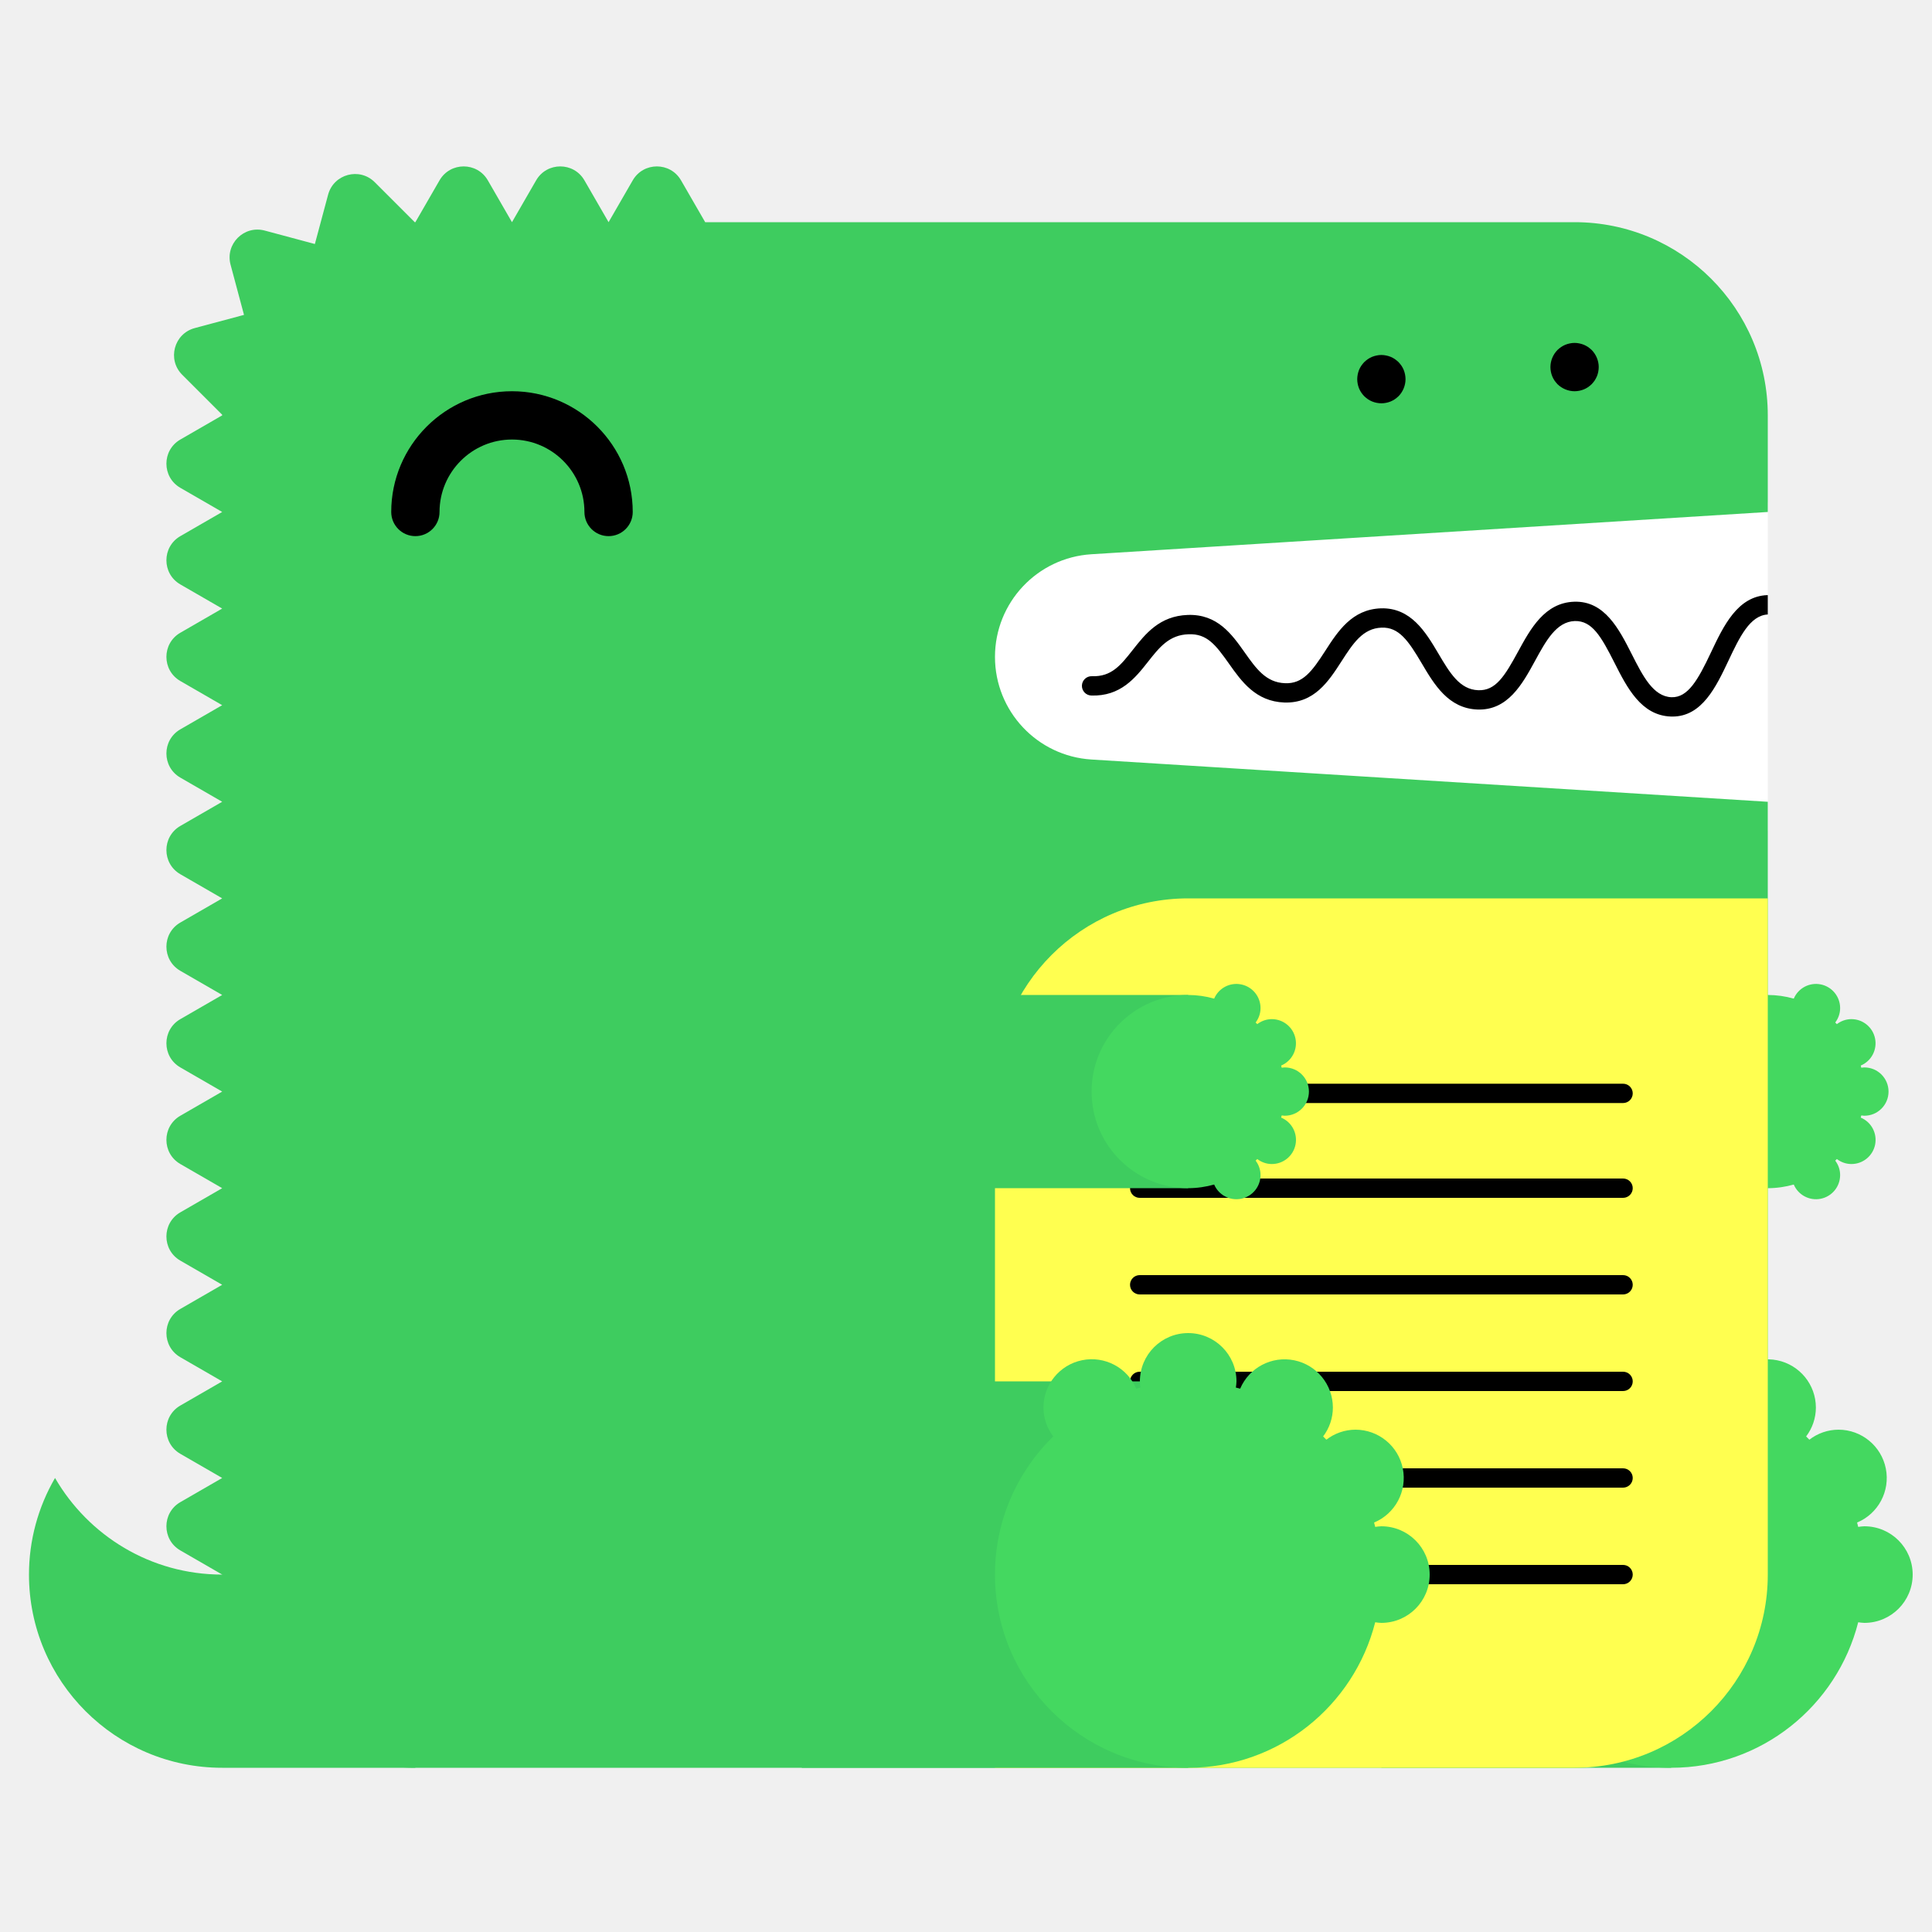
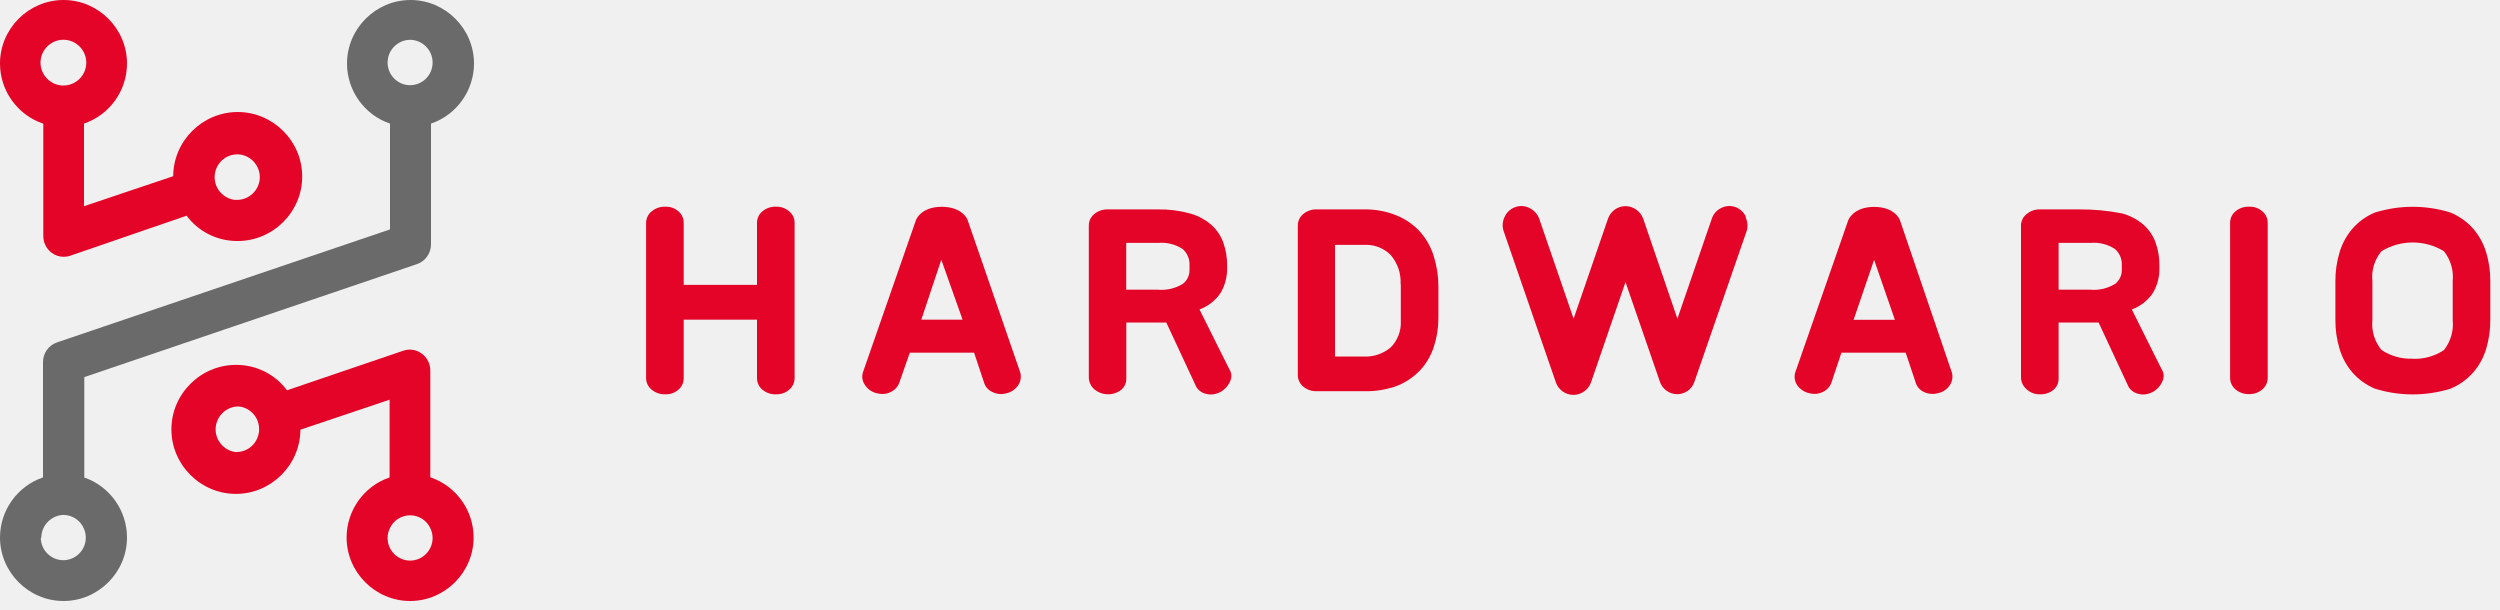
- <svg xmlns="http://www.w3.org/2000/svg" width="200" height="200" viewBox="0 0 200 200">
-   <g fill="none" fill-rule="evenodd">
-     <path fill="#FFF" d="M99 52h84v34H99z" />
-     <path d="M23 163c-7.398 0-13.843-4.027-17.303-10A19.886 19.886 0 0 0 3 163c0 11.046 8.954 20 20 20h20v-20H23z" fill="#3ECC5F" />
-     <path d="M112.98 57.376L183 53V43c0-11.046-8.954-20-20-20H73l-2.5-4.33c-1.112-1.925-3.889-1.925-5 0L63 23l-2.5-4.33c-1.111-1.925-3.889-1.925-5 0L53 23l-2.5-4.33c-1.111-1.925-3.889-1.925-5 0L43 23c-.022 0-.042.003-.065.003l-4.142-4.141c-1.57-1.571-4.252-.853-4.828 1.294l-1.369 5.104-5.192-1.392c-2.148-.575-4.111 1.389-3.535 3.536l1.39 5.193-5.102 1.367c-2.148.576-2.867 3.259-1.296 4.83l4.142 4.142c0 .021-.003.042-.003.064l-4.33 2.5c-1.925 1.111-1.925 3.889 0 5L23 53l-4.33 2.5c-1.925 1.111-1.925 3.889 0 5L23 63l-4.33 2.5c-1.925 1.111-1.925 3.889 0 5L23 73l-4.33 2.5c-1.925 1.111-1.925 3.889 0 5L23 83l-4.33 2.5c-1.925 1.111-1.925 3.889 0 5L23 93l-4.33 2.5c-1.925 1.111-1.925 3.889 0 5L23 103l-4.33 2.5c-1.925 1.111-1.925 3.889 0 5L23 113l-4.33 2.5c-1.925 1.111-1.925 3.889 0 5L23 123l-4.33 2.5c-1.925 1.111-1.925 3.889 0 5L23 133l-4.33 2.5c-1.925 1.111-1.925 3.889 0 5L23 143l-4.33 2.5c-1.925 1.111-1.925 3.889 0 5L23 153l-4.33 2.5c-1.925 1.111-1.925 3.889 0 5L23 163c0 11.046 8.954 20 20 20h120c11.046 0 20-8.954 20-20V83l-70.02-4.376A10.645 10.645 0 0 1 103 68c0-5.621 4.37-10.273 9.98-10.624" fill="#3ECC5F" />
-     <path fill="#3ECC5F" d="M143 183h30v-40h-30z" />
-     <path d="M193 158c-.219 0-.428.037-.639.064-.038-.15-.074-.301-.116-.451A5 5 0 0 0 190.32 148a4.96 4.96 0 0 0-3.016 1.036 26.531 26.531 0 0 0-.335-.336 4.955 4.955 0 0 0 1.011-2.987 5 5 0 0 0-9.599-1.959c-.148-.042-.297-.077-.445-.115.027-.211.064-.42.064-.639a5 5 0 0 0-5-5 5 5 0 0 0-5 5c0 .219.037.428.064.639-.148.038-.297.073-.445.115a4.998 4.998 0 0 0-9.599 1.959c0 1.125.384 2.151 1.011 2.987-3.717 3.632-6.031 8.693-6.031 14.3 0 11.046 8.954 20 20 20 9.339 0 17.16-6.41 19.361-15.064.211.027.42.064.639.064a5 5 0 0 0 5-5 5 5 0 0 0-5-5" fill="#44D860" />
-     <path fill="#3ECC5F" d="M153 123h30v-20h-30z" />
-     <path d="M193 115.5a2.5 2.5 0 1 0 0-5c-.109 0-.214.019-.319.032-.02-.075-.037-.15-.058-.225a2.501 2.501 0 0 0-.963-4.807c-.569 0-1.088.197-1.508.518a6.653 6.653 0 0 0-.168-.168c.314-.417.506-.931.506-1.494a2.5 2.5 0 0 0-4.8-.979A9.987 9.987 0 0 0 183 103c-5.522 0-10 4.478-10 10s4.478 10 10 10c.934 0 1.833-.138 2.69-.377a2.5 2.5 0 0 0 4.8-.979c0-.563-.192-1.077-.506-1.494.057-.055.113-.111.168-.168.42.321.939.518 1.508.518a2.5 2.5 0 0 0 .963-4.807c.021-.074.038-.15.058-.225.105.013.21.032.319.032" fill="#44D860" />
-     <path d="M63 55.5a2.5 2.5 0 0 1-2.5-2.5c0-4.136-3.364-7.5-7.5-7.5s-7.5 3.364-7.5 7.5a2.5 2.5 0 1 1-5 0c0-6.893 5.607-12.5 12.5-12.5S65.5 46.107 65.5 53a2.5 2.5 0 0 1-2.5 2.5" fill="#000" />
-     <path d="M103 183h60c11.046 0 20-8.954 20-20V93h-60c-11.046 0-20 8.954-20 20v70z" fill="#FFFF50" />
-     <path d="M168.02 124h-50.04a1 1 0 1 1 0-2h50.04a1 1 0 1 1 0 2m0 20h-50.04a1 1 0 1 1 0-2h50.04a1 1 0 1 1 0 2m0 20h-50.04a1 1 0 1 1 0-2h50.04a1 1 0 1 1 0 2m0-49.814h-50.04a1 1 0 1 1 0-2h50.04a1 1 0 1 1 0 2m0 19.814h-50.04a1 1 0 1 1 0-2h50.04a1 1 0 1 1 0 2m0 20h-50.04a1 1 0 1 1 0-2h50.04a1 1 0 1 1 0 2M183 61.611c-.012 0-.022-.006-.034-.005-3.09.105-4.552 3.196-5.842 5.923-1.346 2.85-2.387 4.703-4.093 4.647-1.889-.068-2.969-2.202-4.113-4.46-1.314-2.594-2.814-5.536-5.963-5.426-3.046.104-4.513 2.794-5.807 5.167-1.377 2.528-2.314 4.065-4.121 3.994-1.927-.07-2.951-1.805-4.136-3.813-1.321-2.236-2.848-4.75-5.936-4.664-2.994.103-4.465 2.385-5.763 4.4-1.373 2.13-2.335 3.428-4.165 3.351-1.973-.07-2.992-1.51-4.171-3.177-1.324-1.873-2.816-3.993-5.895-3.89-2.928.1-4.399 1.97-5.696 3.618-1.232 1.564-2.194 2.802-4.229 2.724a1 1 0 0 0-.072 2c3.017.101 4.545-1.8 5.872-3.487 1.177-1.496 2.193-2.787 4.193-2.855 1.926-.082 2.829 1.115 4.195 3.045 1.297 1.834 2.769 3.914 5.731 4.021 3.103.104 4.596-2.215 5.918-4.267 1.182-1.834 2.202-3.417 4.15-3.484 1.793-.067 2.769 1.35 4.145 3.681 1.297 2.197 2.766 4.686 5.787 4.796 3.125.108 4.634-2.62 5.949-5.035 1.139-2.088 2.214-4.06 4.119-4.126 1.793-.042 2.728 1.595 4.111 4.33 1.292 2.553 2.757 5.445 5.825 5.556l.169.003c3.064 0 4.518-3.075 5.805-5.794 1.139-2.41 2.217-4.68 4.067-4.773v-2z" fill="#000" />
-     <path fill="#3ECC5F" d="M83 183h40v-40H83z" />
-     <path d="M143 158c-.219 0-.428.037-.639.064-.038-.15-.074-.301-.116-.451A5 5 0 0 0 140.32 148a4.96 4.96 0 0 0-3.016 1.036 26.531 26.531 0 0 0-.335-.336 4.955 4.955 0 0 0 1.011-2.987 5 5 0 0 0-9.599-1.959c-.148-.042-.297-.077-.445-.115.027-.211.064-.42.064-.639a5 5 0 0 0-5-5 5 5 0 0 0-5 5c0 .219.037.428.064.639-.148.038-.297.073-.445.115a4.998 4.998 0 0 0-9.599 1.959c0 1.125.384 2.151 1.011 2.987-3.717 3.632-6.031 8.693-6.031 14.3 0 11.046 8.954 20 20 20 9.339 0 17.16-6.41 19.361-15.064.211.027.42.064.639.064a5 5 0 0 0 5-5 5 5 0 0 0-5-5" fill="#44D860" />
-     <path fill="#3ECC5F" d="M83 123h40v-20H83z" />
-     <path d="M133 115.5a2.5 2.5 0 1 0 0-5c-.109 0-.214.019-.319.032-.02-.075-.037-.15-.058-.225a2.501 2.501 0 0 0-.963-4.807c-.569 0-1.088.197-1.508.518a6.653 6.653 0 0 0-.168-.168c.314-.417.506-.931.506-1.494a2.5 2.5 0 0 0-4.8-.979A9.987 9.987 0 0 0 123 103c-5.522 0-10 4.478-10 10s4.478 10 10 10c.934 0 1.833-.138 2.69-.377a2.5 2.5 0 0 0 4.8-.979c0-.563-.192-1.077-.506-1.494.057-.055.113-.111.168-.168.42.321.939.518 1.508.518a2.5 2.5 0 0 0 .963-4.807c.021-.074.038-.15.058-.225.105.013.21.032.319.032" fill="#44D860" />
-     <path d="M143 41.75c-.16 0-.33-.02-.49-.05a2.52 2.52 0 0 1-.47-.14c-.15-.06-.29-.14-.431-.23-.13-.09-.259-.2-.38-.31-.109-.12-.219-.24-.309-.38s-.17-.28-.231-.43a2.619 2.619 0 0 1-.189-.96c0-.16.02-.33.05-.49.03-.16.08-.31.139-.47.061-.15.141-.29.231-.43.09-.13.2-.26.309-.38.121-.11.25-.22.38-.31.141-.09.281-.17.431-.23.149-.06.31-.11.47-.14.32-.07.65-.07.98 0 .159.03.32.08.47.14.149.06.29.14.43.23.13.09.259.2.38.31.11.12.22.25.31.38.09.14.17.28.23.43.06.16.11.31.14.47.029.16.05.33.05.49 0 .66-.271 1.31-.73 1.77-.121.11-.25.22-.38.31-.14.09-.281.17-.43.23a2.565 2.565 0 0 1-.96.19m20-1.25c-.66 0-1.3-.27-1.771-.73a3.802 3.802 0 0 1-.309-.38c-.09-.14-.17-.28-.231-.43a2.619 2.619 0 0 1-.189-.96c0-.66.27-1.3.729-1.77.121-.11.25-.22.38-.31.141-.09.281-.17.431-.23.149-.06.31-.11.47-.14.32-.07.66-.07.98 0 .159.03.32.08.47.14.149.06.29.14.43.23.13.09.259.2.38.31.459.47.73 1.11.73 1.77 0 .16-.021.33-.05.49-.03.16-.08.32-.14.47-.07.15-.14.29-.23.43-.09.13-.2.26-.31.38-.121.11-.25.22-.38.31-.14.09-.281.17-.43.23a2.565 2.565 0 0 1-.96.19" fill="#000" />
+ <svg xmlns="http://www.w3.org/2000/svg" width="100%" height="100%" viewBox="0 0 250 61" version="1.1" xml:space="preserve" style="fill-rule:evenodd;clip-rule:evenodd;stroke-linejoin:round;stroke-miterlimit:2;">
+   <g transform="matrix(1,0,0,1,-47.3,-47.51)">
+     <path d="M51.43,101.32C51.413,100.067 52.428,99.022 53.68,99C54.551,99.022 55.334,99.55 55.68,100.35C55.813,100.642 55.881,100.959 55.88,101.28C55.88,102.514 54.864,103.53 53.63,103.53C52.396,103.53 51.38,102.514 51.38,101.28M88.31,51.49C89.548,51.501 90.56,52.522 90.56,53.76C90.56,53.767 90.56,53.773 90.56,53.78C90.56,55.014 89.544,56.03 88.31,56.03C87.076,56.03 86.06,55.014 86.06,53.78C86.06,53.773 86.06,53.767 86.06,53.76C86.06,52.522 87.072,51.501 88.31,51.49M55.73,95.22L55.73,85.22L89,73.92C89.848,73.627 90.415,72.817 90.4,71.92L90.4,59.87C92.965,58.995 94.7,56.57 94.7,53.86C94.7,50.377 91.834,47.51 88.35,47.51C84.866,47.51 82,50.377 82,53.86C82,56.57 83.735,58.995 86.3,59.87L86.3,70.45L53,81.75C52.15,82.04 51.582,82.852 51.6,83.75L51.6,95.25C49.035,96.125 47.3,98.55 47.3,101.26C47.3,104.743 50.166,107.61 53.65,107.61C57.134,107.61 60,104.743 60,101.26C60,98.55 58.265,96.125 55.7,95.25" style="fill:rgb(107,106,106);fill-rule:nonzero;" />
+     <path d="M55.93,53.78C55.926,54.1 55.858,54.416 55.73,54.71C55.362,55.532 54.541,56.064 53.64,56.064C52.384,56.064 51.35,55.03 51.35,53.774C51.35,52.518 52.384,51.484 53.64,51.484C54.896,51.484 55.93,52.518 55.93,53.774C55.93,53.776 55.93,53.778 55.93,53.78M71,62.94C72.251,62.94 73.28,63.969 73.28,65.22C73.28,66.471 72.251,67.5 71,67.5L70.79,67.5C69.64,67.368 68.762,66.383 68.762,65.225C68.762,64.59 69.026,63.983 69.49,63.55C69.899,63.166 70.439,62.952 71,62.95M51.63,59.87L51.63,71.11C51.629,71.776 51.945,72.404 52.48,72.8C52.827,73.056 53.248,73.193 53.68,73.19C53.902,73.193 54.122,73.156 54.33,73.08L65.96,69.08C67.136,70.66 68.99,71.598 70.96,71.61C70.997,71.611 71.033,71.611 71.07,71.611C74.608,71.611 77.52,68.699 77.52,65.161C77.52,61.623 74.608,58.711 71.07,58.711C67.543,58.711 64.637,61.603 64.62,65.13L55.7,68.13L55.7,59.87C58.265,58.995 60,56.57 60,53.86C60,50.377 57.134,47.51 53.65,47.51C50.166,47.51 47.3,50.377 47.3,53.86C47.3,56.57 49.035,58.995 51.6,59.87" style="fill:rgb(227,4,39);fill-rule:nonzero;" />
+     <path d="M86.06,101.32C86.059,100.999 86.127,100.682 86.26,100.39C86.611,99.571 87.419,99.038 88.31,99.038C89.201,99.038 90.009,99.571 90.36,100.39C90.493,100.682 90.561,100.999 90.56,101.32C90.56,102.554 89.544,103.57 88.31,103.57C87.076,103.57 86.06,102.554 86.06,101.32M71,92.73C69.803,92.651 68.861,91.644 68.861,90.445C68.861,89.246 69.803,88.239 71,88.16L71.21,88.16C72.354,88.292 73.223,89.279 73.21,90.43C73.211,91.067 72.946,91.676 72.48,92.11C72.071,92.494 71.531,92.708 70.97,92.71M90.33,95.2L90.33,84.56C90.331,83.894 90.015,83.266 89.48,82.87C88.95,82.473 88.256,82.364 87.63,82.58L76,86.54C74.825,84.957 72.971,84.016 71,84C70.963,83.999 70.927,83.999 70.89,83.999C67.352,83.999 64.44,86.911 64.44,90.449C64.44,93.987 67.352,96.899 70.89,96.899C74.417,96.899 77.323,94.007 77.34,90.48L86.26,87.48L86.26,95.25C83.695,96.125 81.96,98.55 81.96,101.26C81.96,104.743 84.826,107.61 88.31,107.61C91.794,107.61 94.66,104.743 94.66,101.26C94.66,98.55 92.925,96.125 90.36,95.25" style="fill:rgb(227,4,39);fill-rule:nonzero;" />
+     <path d="M124.92,68.18C124.414,68.155 123.917,68.323 123.53,68.65C123.202,68.926 123.009,69.331 123,69.76L123,76L115.67,76L115.67,69.76C115.665,69.338 115.479,68.937 115.16,68.66C114.797,68.331 114.319,68.159 113.83,68.18C113.331,68.16 112.842,68.328 112.46,68.65C112.123,68.922 111.922,69.328 111.91,69.76L111.91,85.35C111.919,85.786 112.121,86.196 112.46,86.47C112.842,86.792 113.331,86.96 113.83,86.94C114.319,86.961 114.797,86.789 115.16,86.46C115.482,86.181 115.668,85.776 115.67,85.35L115.67,79.48L123,79.48L123,85.35C123.008,85.782 123.201,86.19 123.53,86.47C123.917,86.797 124.414,86.965 124.92,86.94C125.4,86.954 125.868,86.786 126.23,86.47C126.559,86.19 126.752,85.782 126.76,85.35L126.76,69.76C126.753,69.329 126.555,68.922 126.22,68.65C125.865,68.33 125.398,68.161 124.92,68.18" style="fill:rgb(227,4,39);fill-rule:nonzero;" />
+     <path d="M166.25,74L166.25,74.52C166.257,75.067 166,75.585 165.56,75.91C164.818,76.357 163.953,76.557 163.09,76.48L159.92,76.48L159.92,71.8L163.09,71.8C163.954,71.72 164.82,71.931 165.55,72.4C166.027,72.806 166.287,73.414 166.25,74.04M167.25,78.46C168.09,78.146 168.815,77.584 169.33,76.85C169.797,76.076 170.033,75.184 170.01,74.28L170.01,74.09C170.022,73.311 169.897,72.536 169.64,71.8C169.396,71.109 168.984,70.49 168.44,70C167.815,69.461 167.077,69.068 166.28,68.85C165.244,68.567 164.174,68.432 163.1,68.45L158.1,68.45C157.597,68.427 157.104,68.595 156.72,68.92C156.384,69.196 156.187,69.606 156.18,70.04L156.18,85.27C156.193,85.709 156.385,86.125 156.71,86.42C157.474,87.081 158.608,87.114 159.41,86.5C159.738,86.233 159.929,85.833 159.93,85.41L159.93,79.76L163.93,79.76L166.93,86.2C167.15,86.563 167.513,86.818 167.93,86.9C168.077,86.94 168.228,86.96 168.38,86.96C168.708,86.953 169.029,86.871 169.32,86.72C169.768,86.477 170.121,86.089 170.32,85.62C170.504,85.228 170.466,84.766 170.22,84.41L167.25,78.46Z" style="fill:rgb(227,4,39);fill-rule:nonzero;" />
+     <path d="M187.38,75.94L187.38,79.57C187.441,80.561 187.077,81.533 186.38,82.24C185.624,82.888 184.644,83.218 183.65,83.16L180.8,83.16L180.8,72L183.65,72C184.655,71.926 185.644,72.291 186.36,73C187.062,73.813 187.421,74.868 187.36,75.94M189.36,70.74C188.708,70.014 187.902,69.443 187,69.07C185.951,68.638 184.824,68.427 183.69,68.45L179,68.45C178.489,68.425 177.988,68.597 177.6,68.93C177.278,69.21 177.089,69.613 177.08,70.04L177.08,85.04C177.089,85.467 177.278,85.87 177.6,86.15C177.988,86.483 178.489,86.655 179,86.63L183.68,86.63C184.81,86.663 185.936,86.484 187,86.1C187.885,85.744 188.683,85.202 189.34,84.51C189.958,83.827 190.422,83.018 190.7,82.14C190.997,81.212 191.145,80.244 191.14,79.27L191.14,76.21C191.146,75.194 190.997,74.182 190.7,73.21C190.432,72.295 189.967,71.448 189.34,70.73" style="fill:rgb(227,4,39);fill-rule:nonzero;" />
+     <path d="M236.79,79.49L232.66,79.49L234.71,73.49L236.79,79.49ZM237.28,69.49C237.28,69.49 236.8,68.2 234.71,68.2C232.62,68.2 232.13,69.52 232.13,69.52L226.81,84.8C226.703,85.209 226.772,85.644 227,86C227.286,86.422 227.723,86.719 228.22,86.83C228.396,86.877 228.578,86.9 228.76,86.9C229.052,86.9 229.34,86.832 229.6,86.7C229.988,86.513 230.289,86.183 230.44,85.78L231.44,82.78L237.87,82.78L238.87,85.78C238.998,86.187 239.292,86.522 239.68,86.7C240.118,86.914 240.62,86.96 241.09,86.83C241.59,86.731 242.028,86.431 242.3,86C242.536,85.636 242.605,85.188 242.49,84.77L237.28,69.49Z" style="fill:rgb(227,4,39);fill-rule:nonzero;" />
+     <path d="M259.48,74L259.48,74.52C259.487,75.067 259.23,75.585 258.79,75.91C258.052,76.357 257.19,76.556 256.33,76.48L253.16,76.48L253.16,71.8L256.33,71.8C257.191,71.719 258.054,71.931 258.78,72.4C259.257,72.806 259.517,73.414 259.48,74.04M260.48,78.46C261.321,78.149 262.048,77.587 262.56,76.85C263.032,76.078 263.268,75.184 263.24,74.28L263.24,74.09C263.252,73.311 263.127,72.536 262.87,71.8C262.626,71.109 262.214,70.49 261.67,70C261.045,69.461 260.307,69.068 259.51,68.85C258.074,68.571 256.613,68.437 255.15,68.45L251.33,68.45C250.831,68.43 250.342,68.598 249.96,68.92C249.625,69.181 249.421,69.576 249.4,70L249.4,85.27C249.412,85.712 249.608,86.128 249.94,86.42C250.31,86.774 250.809,86.962 251.32,86.94C251.798,86.956 252.267,86.8 252.64,86.5C252.964,86.231 253.155,85.832 253.16,85.41L253.16,79.76L257.16,79.76L260.16,86.2C260.383,86.561 260.745,86.814 261.16,86.9C261.31,86.94 261.465,86.96 261.62,86.96C261.945,86.954 262.263,86.872 262.55,86.72C263.001,86.481 263.354,86.091 263.55,85.62C263.734,85.228 263.696,84.766 263.45,84.41L260.48,78.46Z" style="fill:rgb(227,4,39);fill-rule:nonzero;" />
+     <path d="M272.23,68.18C271.724,68.155 271.227,68.323 270.84,68.65C270.512,68.926 270.319,69.331 270.31,69.76L270.31,85.32C270.316,85.752 270.509,86.161 270.84,86.44C271.225,86.771 271.723,86.942 272.23,86.92C272.711,86.93 273.179,86.759 273.54,86.44C273.871,86.161 274.064,85.752 274.07,85.32L274.07,69.76C274.061,69.331 273.868,68.926 273.54,68.65C273.181,68.329 272.711,68.16 272.23,68.18" style="fill:rgb(227,4,39);fill-rule:nonzero;" />
+     <path d="M288.56,83.38C287.458,83.421 286.371,83.117 285.45,82.51C284.758,81.672 284.429,80.591 284.54,79.51L284.54,75.63C284.423,74.548 284.751,73.464 285.45,72.63C287.364,71.465 289.776,71.465 291.69,72.63C292.364,73.476 292.68,74.554 292.57,75.63L292.57,79.52C292.68,80.596 292.364,81.674 291.69,82.52C290.765,83.134 289.669,83.438 288.56,83.39M295.91,72.73C295.645,71.852 295.195,71.04 294.59,70.35C293.968,69.659 293.199,69.116 292.34,68.76C289.884,68 287.256,68 284.8,68.76C283.944,69.111 283.181,69.655 282.57,70.35C281.969,71.041 281.522,71.852 281.26,72.73C280.974,73.673 280.832,74.654 280.84,75.64L280.84,79.5C280.833,80.486 280.974,81.467 281.26,82.41C281.522,83.288 281.969,84.099 282.57,84.79C283.184,85.482 283.946,86.025 284.8,86.38C287.256,87.14 289.884,87.14 292.34,86.38C293.199,86.024 293.968,85.481 294.59,84.79C295.195,84.1 295.645,83.288 295.91,82.41C296.196,81.467 296.337,80.486 296.33,79.5L296.33,75.63C296.338,74.644 296.196,73.663 295.91,72.72" style="fill:rgb(227,4,39);fill-rule:nonzero;" />
+     <path d="M221.9,69.22C221.704,68.756 221.323,68.393 220.85,68.22C220.382,68.048 219.863,68.081 219.42,68.31C218.974,68.523 218.634,68.91 218.48,69.38L215.04,79.38L211.62,69.38C211.348,68.636 210.642,68.134 209.85,68.12C209.061,68.127 208.357,68.634 208.1,69.38L204.66,79.38L201.22,69.38C201.043,68.902 200.683,68.513 200.22,68.3C199.778,68.077 199.262,68.051 198.8,68.23C198.326,68.402 197.945,68.765 197.75,69.23C197.533,69.681 197.508,70.2 197.68,70.67L202.86,85.67C203.095,86.459 203.827,87.003 204.65,87C205.447,86.991 206.156,86.476 206.41,85.72L209.85,75.72L213.28,85.65C213.517,86.401 214.213,86.919 215,86.93C215.786,86.94 216.493,86.436 216.74,85.69L221.94,70.69C222.109,70.219 222.08,69.699 221.86,69.25" style="fill:rgb(227,4,39);fill-rule:nonzero;" />
+     <path d="M143.56,79.48L139.43,79.48L141.43,73.48L143.56,79.48ZM144.05,69.48C144.05,69.48 143.57,68.19 141.47,68.19C139.37,68.19 138.9,69.51 138.9,69.51L133.58,84.78C133.463,85.197 133.54,85.646 133.79,86C134.065,86.434 134.506,86.738 135.01,86.84C135.187,86.883 135.368,86.906 135.55,86.91C135.843,86.912 136.132,86.84 136.39,86.7C136.78,86.516 137.082,86.185 137.23,85.78L138.28,82.78L144.71,82.78L145.71,85.78C145.834,86.189 146.13,86.525 146.52,86.7C146.955,86.925 147.459,86.975 147.93,86.84C148.43,86.735 148.867,86.432 149.14,86C149.371,85.634 149.44,85.188 149.33,84.77L144.05,69.48Z" style="fill:rgb(227,4,39);fill-rule:nonzero;" />
  </g>
</svg>
